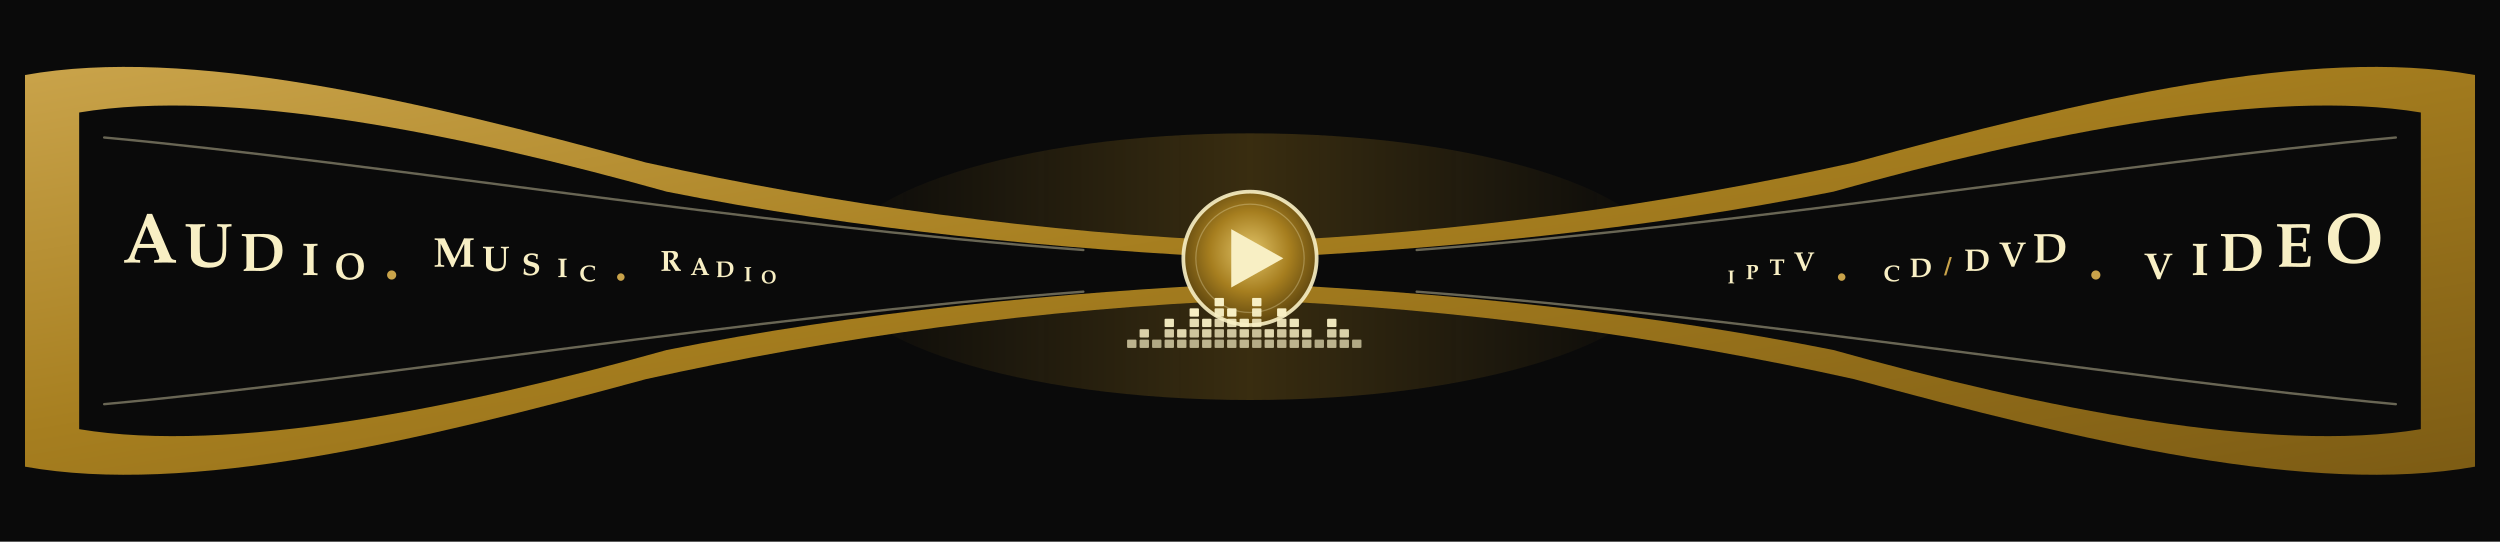
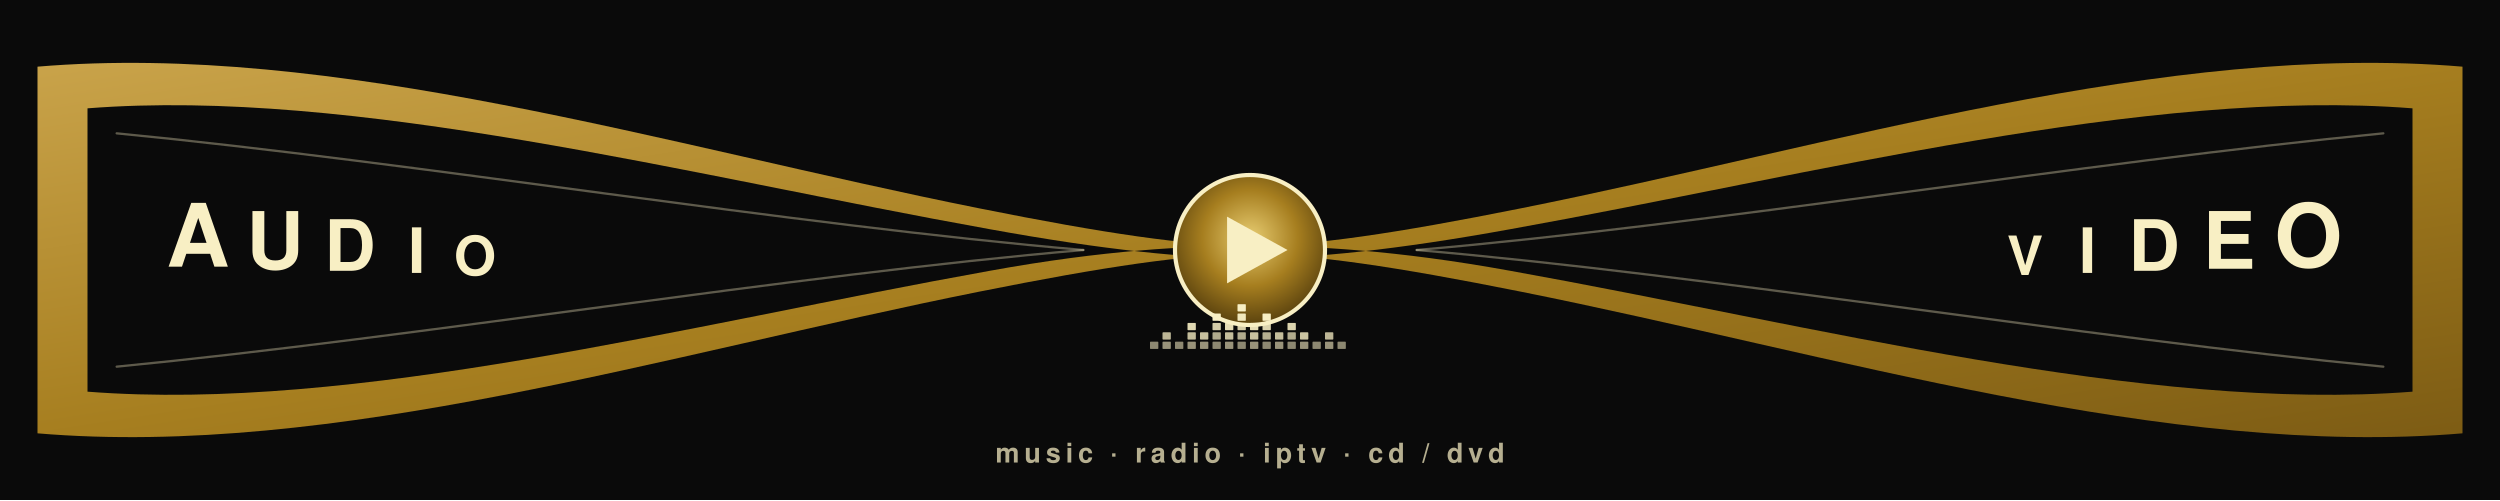
- <svg xmlns="http://www.w3.org/2000/svg" width="1200" height="260" viewBox="0 0 1200 260" role="img" aria-labelledby="title desc">
+ <svg xmlns="http://www.w3.org/2000/svg" width="1200" height="240" viewBox="0 0 1200 240" role="img" aria-labelledby="title desc">
  <defs>
    <linearGradient id="gold" x1="0%" y1="0%" x2="100%" y2="100%">
      <stop offset="0%" stop-color="#c9a34a" />
-       <stop offset="45%" stop-color="#a67e1f" />
+       <stop offset="50%" stop-color="#a67e1f" />
      <stop offset="100%" stop-color="#7d5c14" />
    </linearGradient>
-     <linearGradient id="gold-soft" x1="0%" y1="50%" x2="100%" y2="50%">
-       <stop offset="0%" stop-color="#a67e1f" stop-opacity="0" />
-       <stop offset="50%" stop-color="#a67e1f" stop-opacity=".3" />
-       <stop offset="100%" stop-color="#a67e1f" stop-opacity="0" />
-     </linearGradient>
-     <radialGradient id="core" cx="50%" cy="45%" r="55%">
-       <stop offset="0%" stop-color="#e2c56a" />
+     <radialGradient id="core" cx="50%" cy="42%" r="58%">
+       <stop offset="0%" stop-color="#e8cd72" />
      <stop offset="55%" stop-color="#a67e1f" />
-       <stop offset="100%" stop-color="#5c440e" />
+       <stop offset="100%" stop-color="#5a420e" />
    </radialGradient>
    <style>
-       .t {
-         font-family: "Palatino Linotype", "Book Antiqua", Palatino, "Times New Roman", serif;
-         font-weight: 700;
+       .word {
+         font-family: "Segoe UI", "Helvetica Neue", Helvetica, Arial, sans-serif;
+         font-weight: 800;
        fill: #f8efc4;
+         letter-spacing: 0.04em;
      }
-       .dot { fill: #c9a34a; }
+       .sub {
+         font-family: "Segoe UI", "Helvetica Neue", Helvetica, Arial, sans-serif;
+         font-weight: 600;
+         fill: #f8efc4;
+         letter-spacing: 0.18em;
+         text-transform: uppercase;
+       }
      .px { fill: #f8efc4; }
    </style>
  </defs>
-   <rect width="1200" height="260" fill="#0a0a0a" />
-   <ellipse cx="600" cy="128" rx="200" ry="64" fill="url(#gold-soft)" />
-   <path fill="url(#gold)" d="     M 12 36     C 90 22, 200 48, 310 78     C 400 98, 500 112, 600 116     C 700 112, 800 98, 890 78     C 1000 48, 1110 22, 1188 36     L 1188 224     C 1110 238, 1000 212, 890 182     C 800 162, 700 148, 600 144     C 500 148, 400 162, 310 182     C 200 212, 90 238, 12 224     Z" />
-   <path fill="#0a0a0a" d="     M 38 54     C 110 42, 220 64, 320 92     C 410 110, 510 120, 600 124     C 690 120, 790 110, 880 92     C 980 64, 1090 42, 1162 54     L 1162 206     C 1090 218, 980 196, 880 168     C 790 150, 690 140, 600 136     C 510 140, 410 150, 320 168     C 220 196, 110 218, 38 206     Z" />
-   <path d="M50 66 C180 78, 360 108, 520 120" fill="none" stroke="#f8efc4" stroke-width="1.15" opacity=".4" stroke-linecap="round" />
-   <path d="M50 194 C180 182, 360 152, 520 140" fill="none" stroke="#f8efc4" stroke-width="1.15" opacity=".4" stroke-linecap="round" />
-   <path d="M1150 66 C1020 78, 840 108, 680 120" fill="none" stroke="#f8efc4" stroke-width="1.15" opacity=".4" stroke-linecap="round" />
-   <path d="M1150 194 C1020 182, 840 152, 680 140" fill="none" stroke="#f8efc4" stroke-width="1.15" opacity=".4" stroke-linecap="round" />
-   <g class="t" text-anchor="middle">
-     <text x="72" y="126" font-size="34">A</text>
-     <text x="100" y="128" font-size="30">U</text>
-     <text x="126" y="130" font-size="26">D</text>
-     <text x="149" y="132" font-size="22">I</text>
-     <text x="168" y="134" font-size="18">O</text>
+   <rect width="1200" height="240" fill="#0a0a0a" />
+   <path fill="url(#gold)" d="     M 18 32     C 160 20, 320 70, 470 100     C 530 112, 570 118, 600 118     C 630 118, 670 112, 730 100     C 880 70, 1040 20, 1182 32     L 1182 208     C 1040 220, 880 170, 730 140     C 670 128, 630 122, 600 122     C 570 122, 530 128, 470 140     C 320 170, 160 220, 18 208     Z" />
+   <path fill="#0a0a0a" d="     M 42 52     C 170 42, 330 84, 475 110     C 530 120, 570 124, 600 124     C 630 124, 670 120, 725 110     C 870 84, 1030 42, 1158 52     L 1158 188     C 1030 198, 870 156, 725 130     C 670 120, 630 118, 600 118     C 570 118, 530 120, 475 130     C 330 156, 170 198, 42 188     Z" />
+   <path d="M56 64 C200 78, 380 108, 520 120" fill="none" stroke="#f8efc4" stroke-width="1.1" opacity=".35" stroke-linecap="round" />
+   <path d="M56 176 C200 162, 380 132, 520 120" fill="none" stroke="#f8efc4" stroke-width="1.1" opacity=".35" stroke-linecap="round" />
+   <path d="M1144 64 C1000 78, 820 108, 680 120" fill="none" stroke="#f8efc4" stroke-width="1.1" opacity=".35" stroke-linecap="round" />
+   <path d="M1144 176 C1000 162, 820 132, 680 120" fill="none" stroke="#f8efc4" stroke-width="1.1" opacity=".35" stroke-linecap="round" />
+   <g class="word" text-anchor="middle">
+     <text x="95" y="128" font-size="42">A</text>
+     <text x="132" y="129" font-size="38">U</text>
+     <text x="168" y="130" font-size="34">D</text>
+     <text x="200" y="131" font-size="30">I</text>
+     <text x="228" y="132" font-size="26">O</text>
  </g>
-   <circle class="dot" cx="188" cy="132" r="2.2" />
-   <g class="t" text-anchor="middle">
-     <text x="218" y="128" font-size="20">M</text>
-     <text x="238" y="130" font-size="17">U</text>
-     <text x="255" y="132" font-size="15">S</text>
-     <text x="270" y="133" font-size="13">I</text>
-     <text x="282" y="135" font-size="11">C</text>
+   <g class="word" text-anchor="middle">
+     <text x="972" y="132" font-size="26">V</text>
+     <text x="1002" y="131" font-size="30">I</text>
+     <text x="1034" y="130" font-size="34">D</text>
+     <text x="1070" y="129" font-size="38">E</text>
+     <text x="1108" y="128" font-size="42">O</text>
  </g>
-   <circle class="dot" cx="298" cy="133" r="1.8" />
-   <g class="t" text-anchor="middle">
-     <text x="322" y="130" font-size="14">R</text>
-     <text x="336" y="132" font-size="12">A</text>
-     <text x="348" y="133" font-size="11">D</text>
-     <text x="359" y="135" font-size="10">I</text>
-     <text x="369" y="136" font-size="9">O</text>
+   <circle cx="600" cy="120" r="36" fill="url(#core)" />
+   <circle cx="600" cy="120" r="36" fill="none" stroke="#f8efc4" stroke-width="2" />
+   <path fill="#f8efc4" d="M589 104 L618 120 L589 136 Z" />
+   <g transform="translate(600 168)">
+     <rect class="px" x="-48" y="-4" width="4" height="3.5" rx="0.3" opacity=".55" />
+     <rect class="px" x="-42" y="-4" width="4" height="3.5" rx="0.3" opacity=".6" />
+     <rect class="px" x="-42" y="-8.5" width="4" height="3.5" rx="0.3" opacity=".75" />
+     <rect class="px" x="-36" y="-4" width="4" height="3.5" rx="0.3" opacity=".55" />
+     <rect class="px" x="-30" y="-4" width="4" height="3.5" rx="0.3" opacity=".6" />
+     <rect class="px" x="-30" y="-8.5" width="4" height="3.5" rx="0.3" opacity=".78" />
+     <rect class="px" x="-30" y="-13" width="4" height="3.5" rx="0.3" opacity=".9" />
+     <rect class="px" x="-24" y="-4" width="4" height="3.5" rx="0.3" opacity=".6" />
+     <rect class="px" x="-24" y="-8.5" width="4" height="3.5" rx="0.3" opacity=".8" />
+     <rect class="px" x="-18" y="-4" width="4" height="3.5" rx="0.3" opacity=".55" />
+     <rect class="px" x="-18" y="-8.5" width="4" height="3.5" rx="0.3" opacity=".7" />
+     <rect class="px" x="-18" y="-13" width="4" height="3.5" rx="0.3" opacity=".85" />
+     <rect class="px" x="-18" y="-17.5" width="4" height="3.5" rx="0.3" opacity="1" />
+     <rect class="px" x="-12" y="-4" width="4" height="3.5" rx="0.3" opacity=".6" />
+     <rect class="px" x="-12" y="-8.5" width="4" height="3.5" rx="0.3" opacity=".78" />
+     <rect class="px" x="-12" y="-13" width="4" height="3.5" rx="0.3" opacity=".92" />
+     <rect class="px" x="-6" y="-4" width="4" height="3.5" rx="0.3" opacity=".55" />
+     <rect class="px" x="-6" y="-8.5" width="4" height="3.5" rx="0.3" opacity=".7" />
+     <rect class="px" x="-6" y="-13" width="4" height="3.5" rx="0.3" opacity=".85" />
+     <rect class="px" x="-6" y="-17.5" width="4" height="3.5" rx="0.3" opacity=".95" />
+     <rect class="px" x="-6" y="-22" width="4" height="3.5" rx="0.3" opacity="1" />
+     <rect class="px" x="0" y="-4" width="4" height="3.5" rx="0.3" opacity=".6" />
+     <rect class="px" x="0" y="-8.5" width="4" height="3.5" rx="0.3" opacity=".8" />
+     <rect class="px" x="0" y="-13" width="4" height="3.5" rx="0.3" opacity=".92" />
+     <rect class="px" x="6" y="-4" width="4" height="3.5" rx="0.3" opacity=".55" />
+     <rect class="px" x="6" y="-8.5" width="4" height="3.5" rx="0.3" opacity=".72" />
+     <rect class="px" x="6" y="-13" width="4" height="3.5" rx="0.3" opacity=".88" />
+     <rect class="px" x="6" y="-17.5" width="4" height="3.5" rx="0.3" opacity="1" />
+     <rect class="px" x="12" y="-4" width="4" height="3.5" rx="0.3" opacity=".6" />
+     <rect class="px" x="12" y="-8.5" width="4" height="3.5" rx="0.3" opacity=".78" />
+     <rect class="px" x="18" y="-4" width="4" height="3.5" rx="0.3" opacity=".55" />
+     <rect class="px" x="18" y="-8.5" width="4" height="3.5" rx="0.3" opacity=".7" />
+     <rect class="px" x="18" y="-13" width="4" height="3.5" rx="0.3" opacity=".88" />
+     <rect class="px" x="24" y="-4" width="4" height="3.5" rx="0.3" opacity=".6" />
+     <rect class="px" x="24" y="-8.5" width="4" height="3.5" rx="0.3" opacity=".82" />
+     <rect class="px" x="30" y="-4" width="4" height="3.5" rx="0.3" opacity=".55" />
+     <rect class="px" x="36" y="-4" width="4" height="3.5" rx="0.3" opacity=".6" />
+     <rect class="px" x="36" y="-8.5" width="4" height="3.5" rx="0.3" opacity=".75" />
+     <rect class="px" x="42" y="-4" width="4" height="3.5" rx="0.3" opacity=".55" />
  </g>
-   <circle cx="600" cy="124" r="32" fill="url(#core)" />
-   <circle cx="600" cy="124" r="32" fill="none" stroke="#f8efc4" stroke-width="1.8" opacity=".9" />
-   <circle cx="600" cy="124" r="26" fill="none" stroke="#f8efc4" stroke-width="0.6" opacity=".3" />
-   <path fill="#f8efc4" d="M591 110 L616 124 L591 138 Z" />
-   <g transform="translate(600 168)">
-     <rect class="px" x="-59" y="-5" width="4.5" height="4" rx="0.4" opacity=".7" />
-     <rect class="px" x="-53" y="-5" width="4.5" height="4" rx="0.4" opacity=".7" />
-     <rect class="px" x="-53" y="-10" width="4.5" height="4" rx="0.4" opacity=".85" />
-     <rect class="px" x="-47" y="-5" width="4.5" height="4" rx="0.4" opacity=".65" />
-     <rect class="px" x="-41" y="-5" width="4.5" height="4" rx="0.4" opacity=".7" />
-     <rect class="px" x="-41" y="-10" width="4.5" height="4" rx="0.4" opacity=".82" />
-     <rect class="px" x="-41" y="-15" width="4.5" height="4" rx="0.4" opacity=".95" />
-     <rect class="px" x="-35" y="-5" width="4.5" height="4" rx="0.4" opacity=".7" />
-     <rect class="px" x="-35" y="-10" width="4.5" height="4" rx="0.4" opacity=".88" />
-     <rect class="px" x="-29" y="-5" width="4.5" height="4" rx="0.4" opacity=".68" />
-     <rect class="px" x="-29" y="-10" width="4.5" height="4" rx="0.4" opacity=".78" />
-     <rect class="px" x="-29" y="-15" width="4.5" height="4" rx="0.4" opacity=".9" />
-     <rect class="px" x="-29" y="-20" width="4.5" height="4" rx="0.4" opacity="1" />
-     <rect class="px" x="-23" y="-5" width="4.5" height="4" rx="0.4" opacity=".7" />
-     <rect class="px" x="-23" y="-10" width="4.5" height="4" rx="0.4" opacity=".84" />
-     <rect class="px" x="-23" y="-15" width="4.5" height="4" rx="0.4" opacity=".95" />
-     <rect class="px" x="-17" y="-5" width="4.5" height="4" rx="0.4" opacity=".65" />
-     <rect class="px" x="-17" y="-10" width="4.5" height="4" rx="0.4" opacity=".75" />
-     <rect class="px" x="-17" y="-15" width="4.5" height="4" rx="0.4" opacity=".85" />
-     <rect class="px" x="-17" y="-20" width="4.5" height="4" rx="0.4" opacity=".95" />
-     <rect class="px" x="-17" y="-25" width="4.5" height="4" rx="0.4" opacity="1" />
-     <rect class="px" x="-11" y="-5" width="4.5" height="4" rx="0.4" opacity=".68" />
-     <rect class="px" x="-11" y="-10" width="4.5" height="4" rx="0.4" opacity=".78" />
-     <rect class="px" x="-11" y="-15" width="4.5" height="4" rx="0.4" opacity=".9" />
-     <rect class="px" x="-11" y="-20" width="4.5" height="4" rx="0.4" opacity="1" />
-     <rect class="px" x="-5" y="-5" width="4.5" height="4" rx="0.4" opacity=".7" />
-     <rect class="px" x="-5" y="-10" width="4.5" height="4" rx="0.4" opacity=".84" />
-     <rect class="px" x="-5" y="-15" width="4.5" height="4" rx="0.4" opacity=".95" />
-     <rect class="px" x="1" y="-5" width="4.5" height="4" rx="0.4" opacity=".65" />
-     <rect class="px" x="1" y="-10" width="4.5" height="4" rx="0.4" opacity=".75" />
-     <rect class="px" x="1" y="-15" width="4.5" height="4" rx="0.4" opacity=".85" />
-     <rect class="px" x="1" y="-20" width="4.5" height="4" rx="0.4" opacity=".95" />
-     <rect class="px" x="1" y="-25" width="4.5" height="4" rx="0.4" opacity="1" />
-     <rect class="px" x="7" y="-5" width="4.5" height="4" rx="0.4" opacity=".7" />
-     <rect class="px" x="7" y="-10" width="4.5" height="4" rx="0.4" opacity=".88" />
-     <rect class="px" x="13" y="-5" width="4.5" height="4" rx="0.4" opacity=".68" />
-     <rect class="px" x="13" y="-10" width="4.5" height="4" rx="0.4" opacity=".78" />
-     <rect class="px" x="13" y="-15" width="4.5" height="4" rx="0.4" opacity=".9" />
-     <rect class="px" x="13" y="-20" width="4.5" height="4" rx="0.4" opacity="1" />
-     <rect class="px" x="19" y="-5" width="4.5" height="4" rx="0.4" opacity=".7" />
-     <rect class="px" x="19" y="-10" width="4.5" height="4" rx="0.4" opacity=".84" />
-     <rect class="px" x="19" y="-15" width="4.5" height="4" rx="0.4" opacity=".95" />
-     <rect class="px" x="25" y="-5" width="4.5" height="4" rx="0.4" opacity=".7" />
-     <rect class="px" x="25" y="-10" width="4.5" height="4" rx="0.4" opacity=".88" />
-     <rect class="px" x="31" y="-5" width="4.5" height="4" rx="0.4" opacity=".65" />
-     <rect class="px" x="37" y="-5" width="4.5" height="4" rx="0.4" opacity=".7" />
-     <rect class="px" x="37" y="-10" width="4.5" height="4" rx="0.4" opacity=".82" />
-     <rect class="px" x="37" y="-15" width="4.5" height="4" rx="0.4" opacity=".95" />
-     <rect class="px" x="43" y="-5" width="4.5" height="4" rx="0.4" opacity=".7" />
-     <rect class="px" x="43" y="-10" width="4.5" height="4" rx="0.4" opacity=".85" />
-     <rect class="px" x="49" y="-5" width="4.5" height="4" rx="0.4" opacity=".65" />
-   </g>
-   <g class="t" text-anchor="middle">
-     <text x="831" y="136" font-size="9">I</text>
-     <text x="841" y="134" font-size="10">P</text>
-     <text x="853" y="132" font-size="11">T</text>
-     <text x="866" y="130" font-size="13">V</text>
-   </g>
-   <circle class="dot" cx="884" cy="133" r="1.8" />
-   <g class="t" text-anchor="middle">
-     <text x="908" y="135" font-size="11">C</text>
-     <text x="922" y="133" font-size="13">D</text>
-     <text x="935" y="132" font-size="12" fill="#c9a34a">/</text>
-     <text x="949" y="130" font-size="15">D</text>
-     <text x="966" y="128" font-size="17">V</text>
-     <text x="984" y="126" font-size="20">D</text>
-   </g>
-   <circle class="dot" cx="1006" cy="132" r="2.2" />
-   <g class="t" text-anchor="middle">
-     <text x="1036" y="134" font-size="18">V</text>
-     <text x="1056" y="132" font-size="22">I</text>
-     <text x="1076" y="130" font-size="26">D</text>
-     <text x="1101" y="128" font-size="30">E</text>
-     <text x="1130" y="126" font-size="34">O</text>
-   </g>
+   <text class="sub" x="600" y="222" text-anchor="middle" font-size="13" opacity=".72">music  ·  radio  ·  iptv  ·  cd / dvd</text>
</svg>
